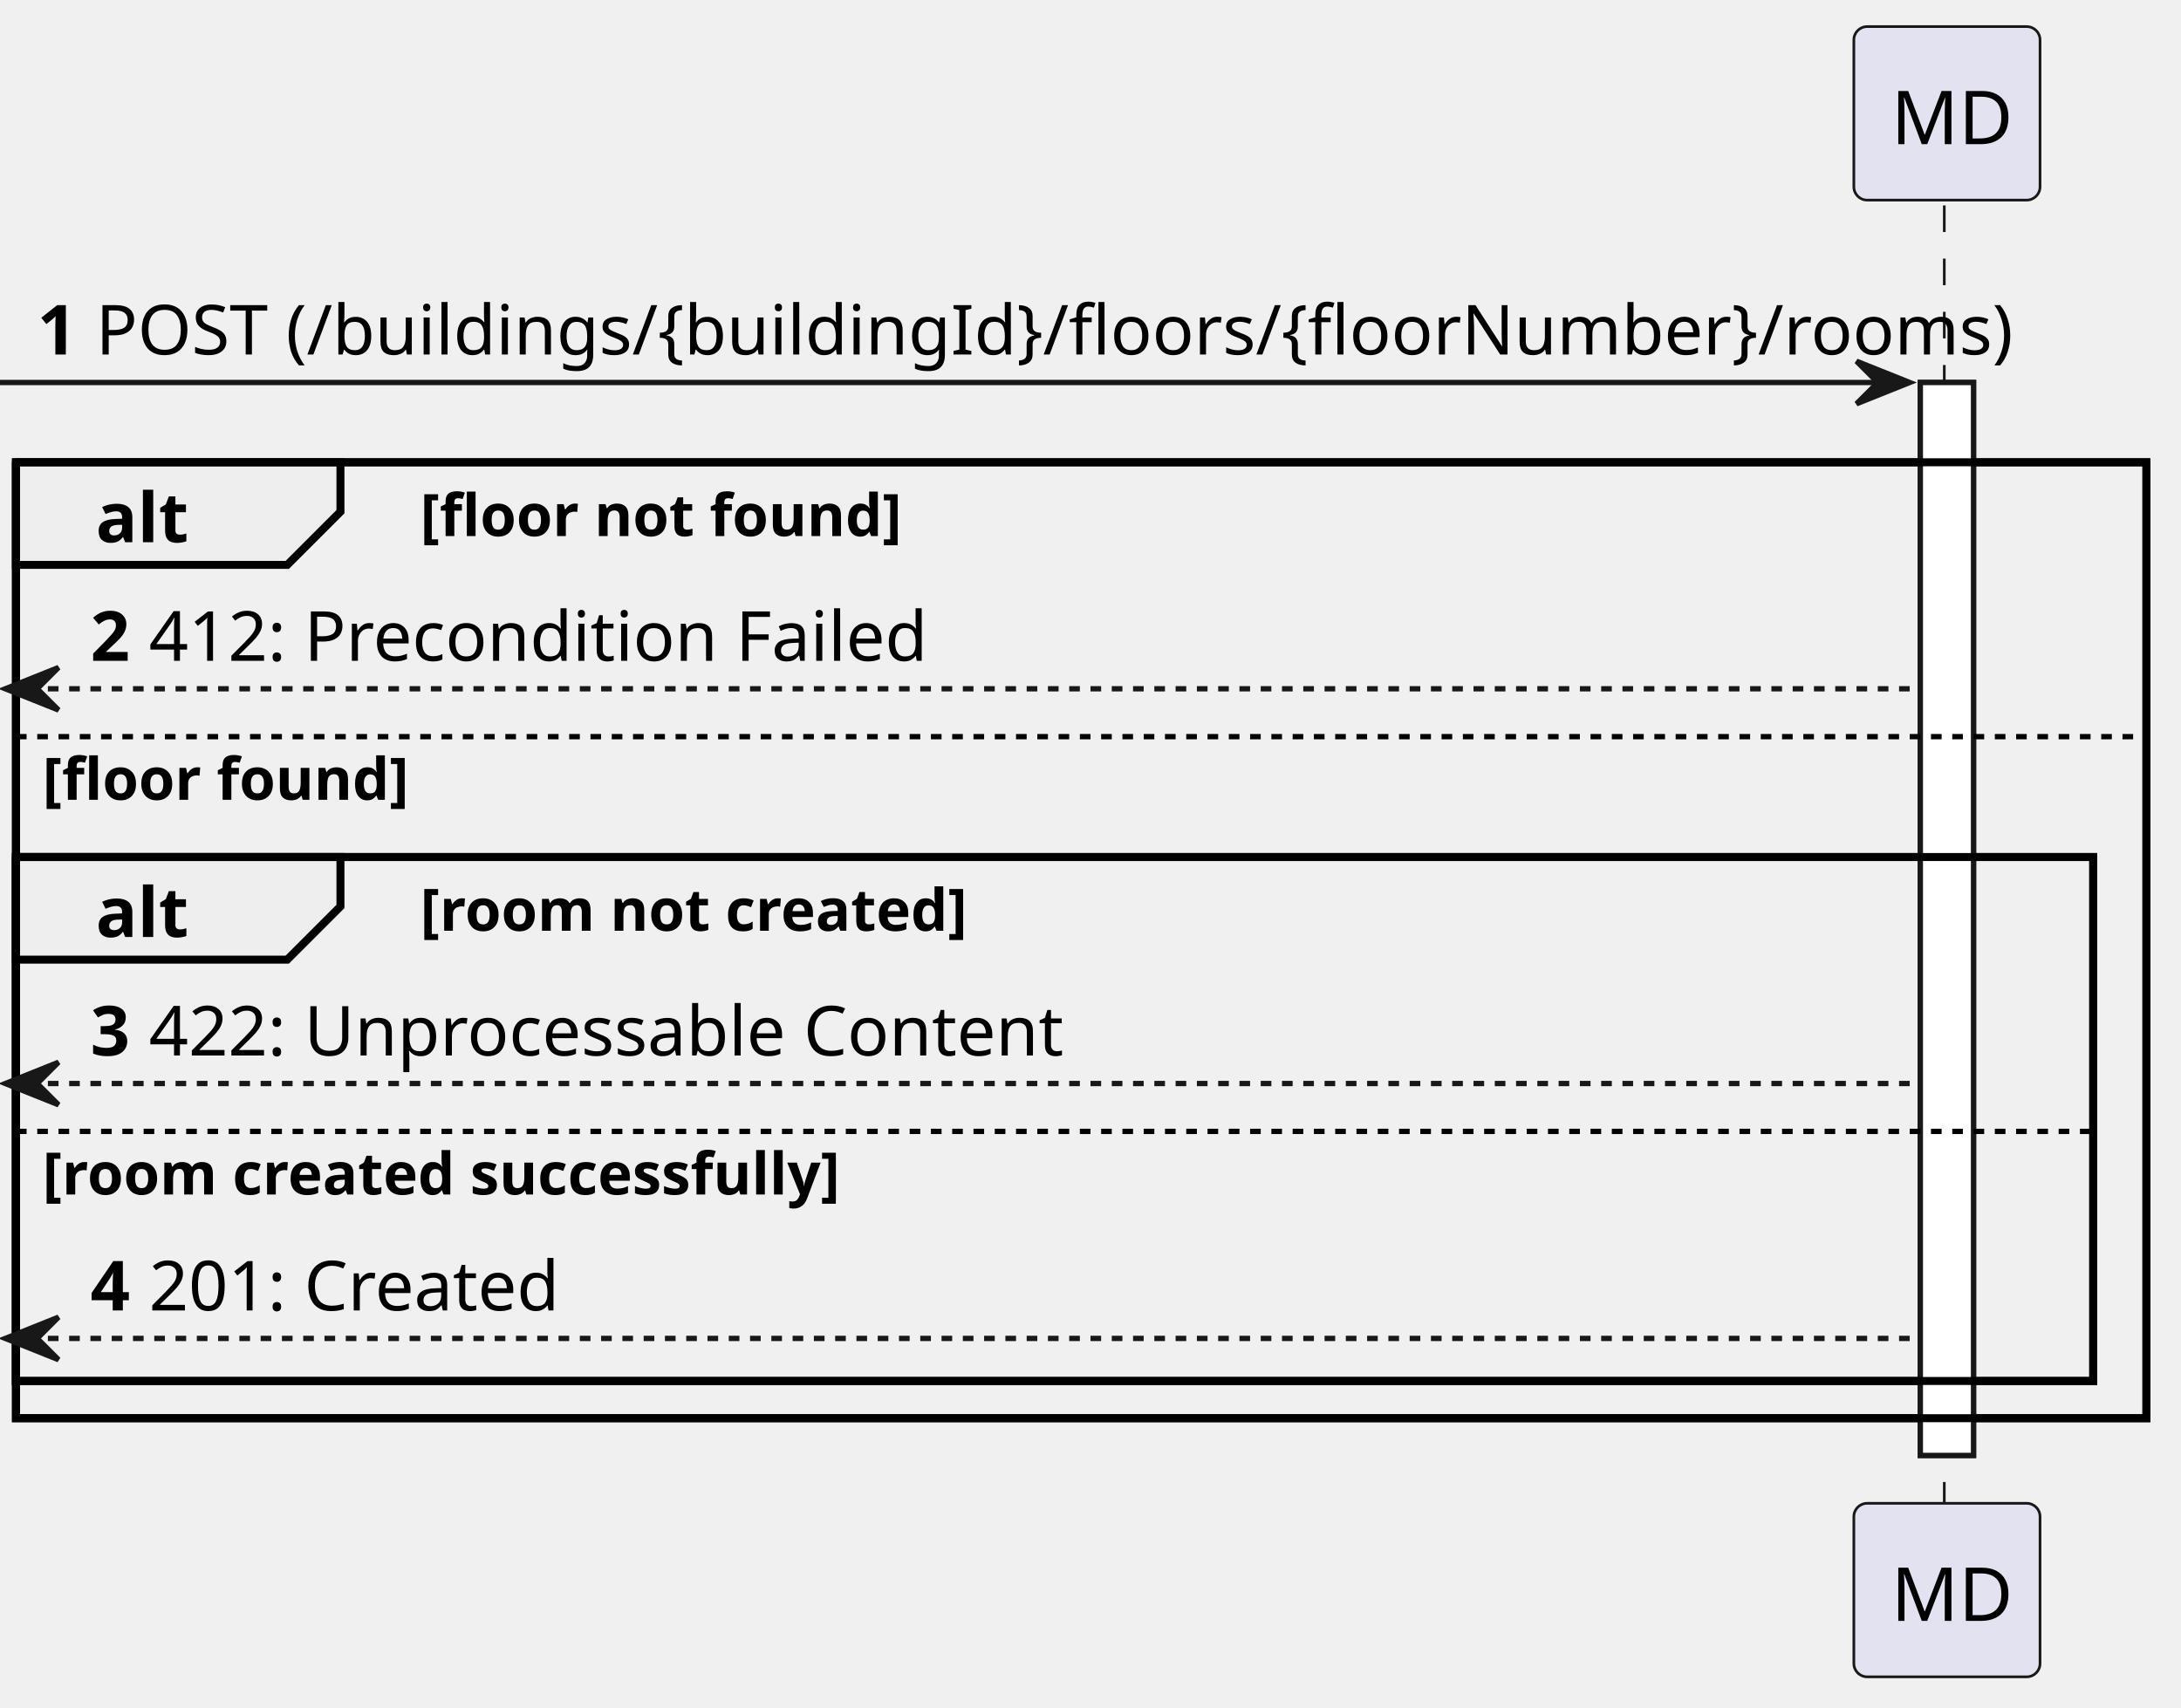
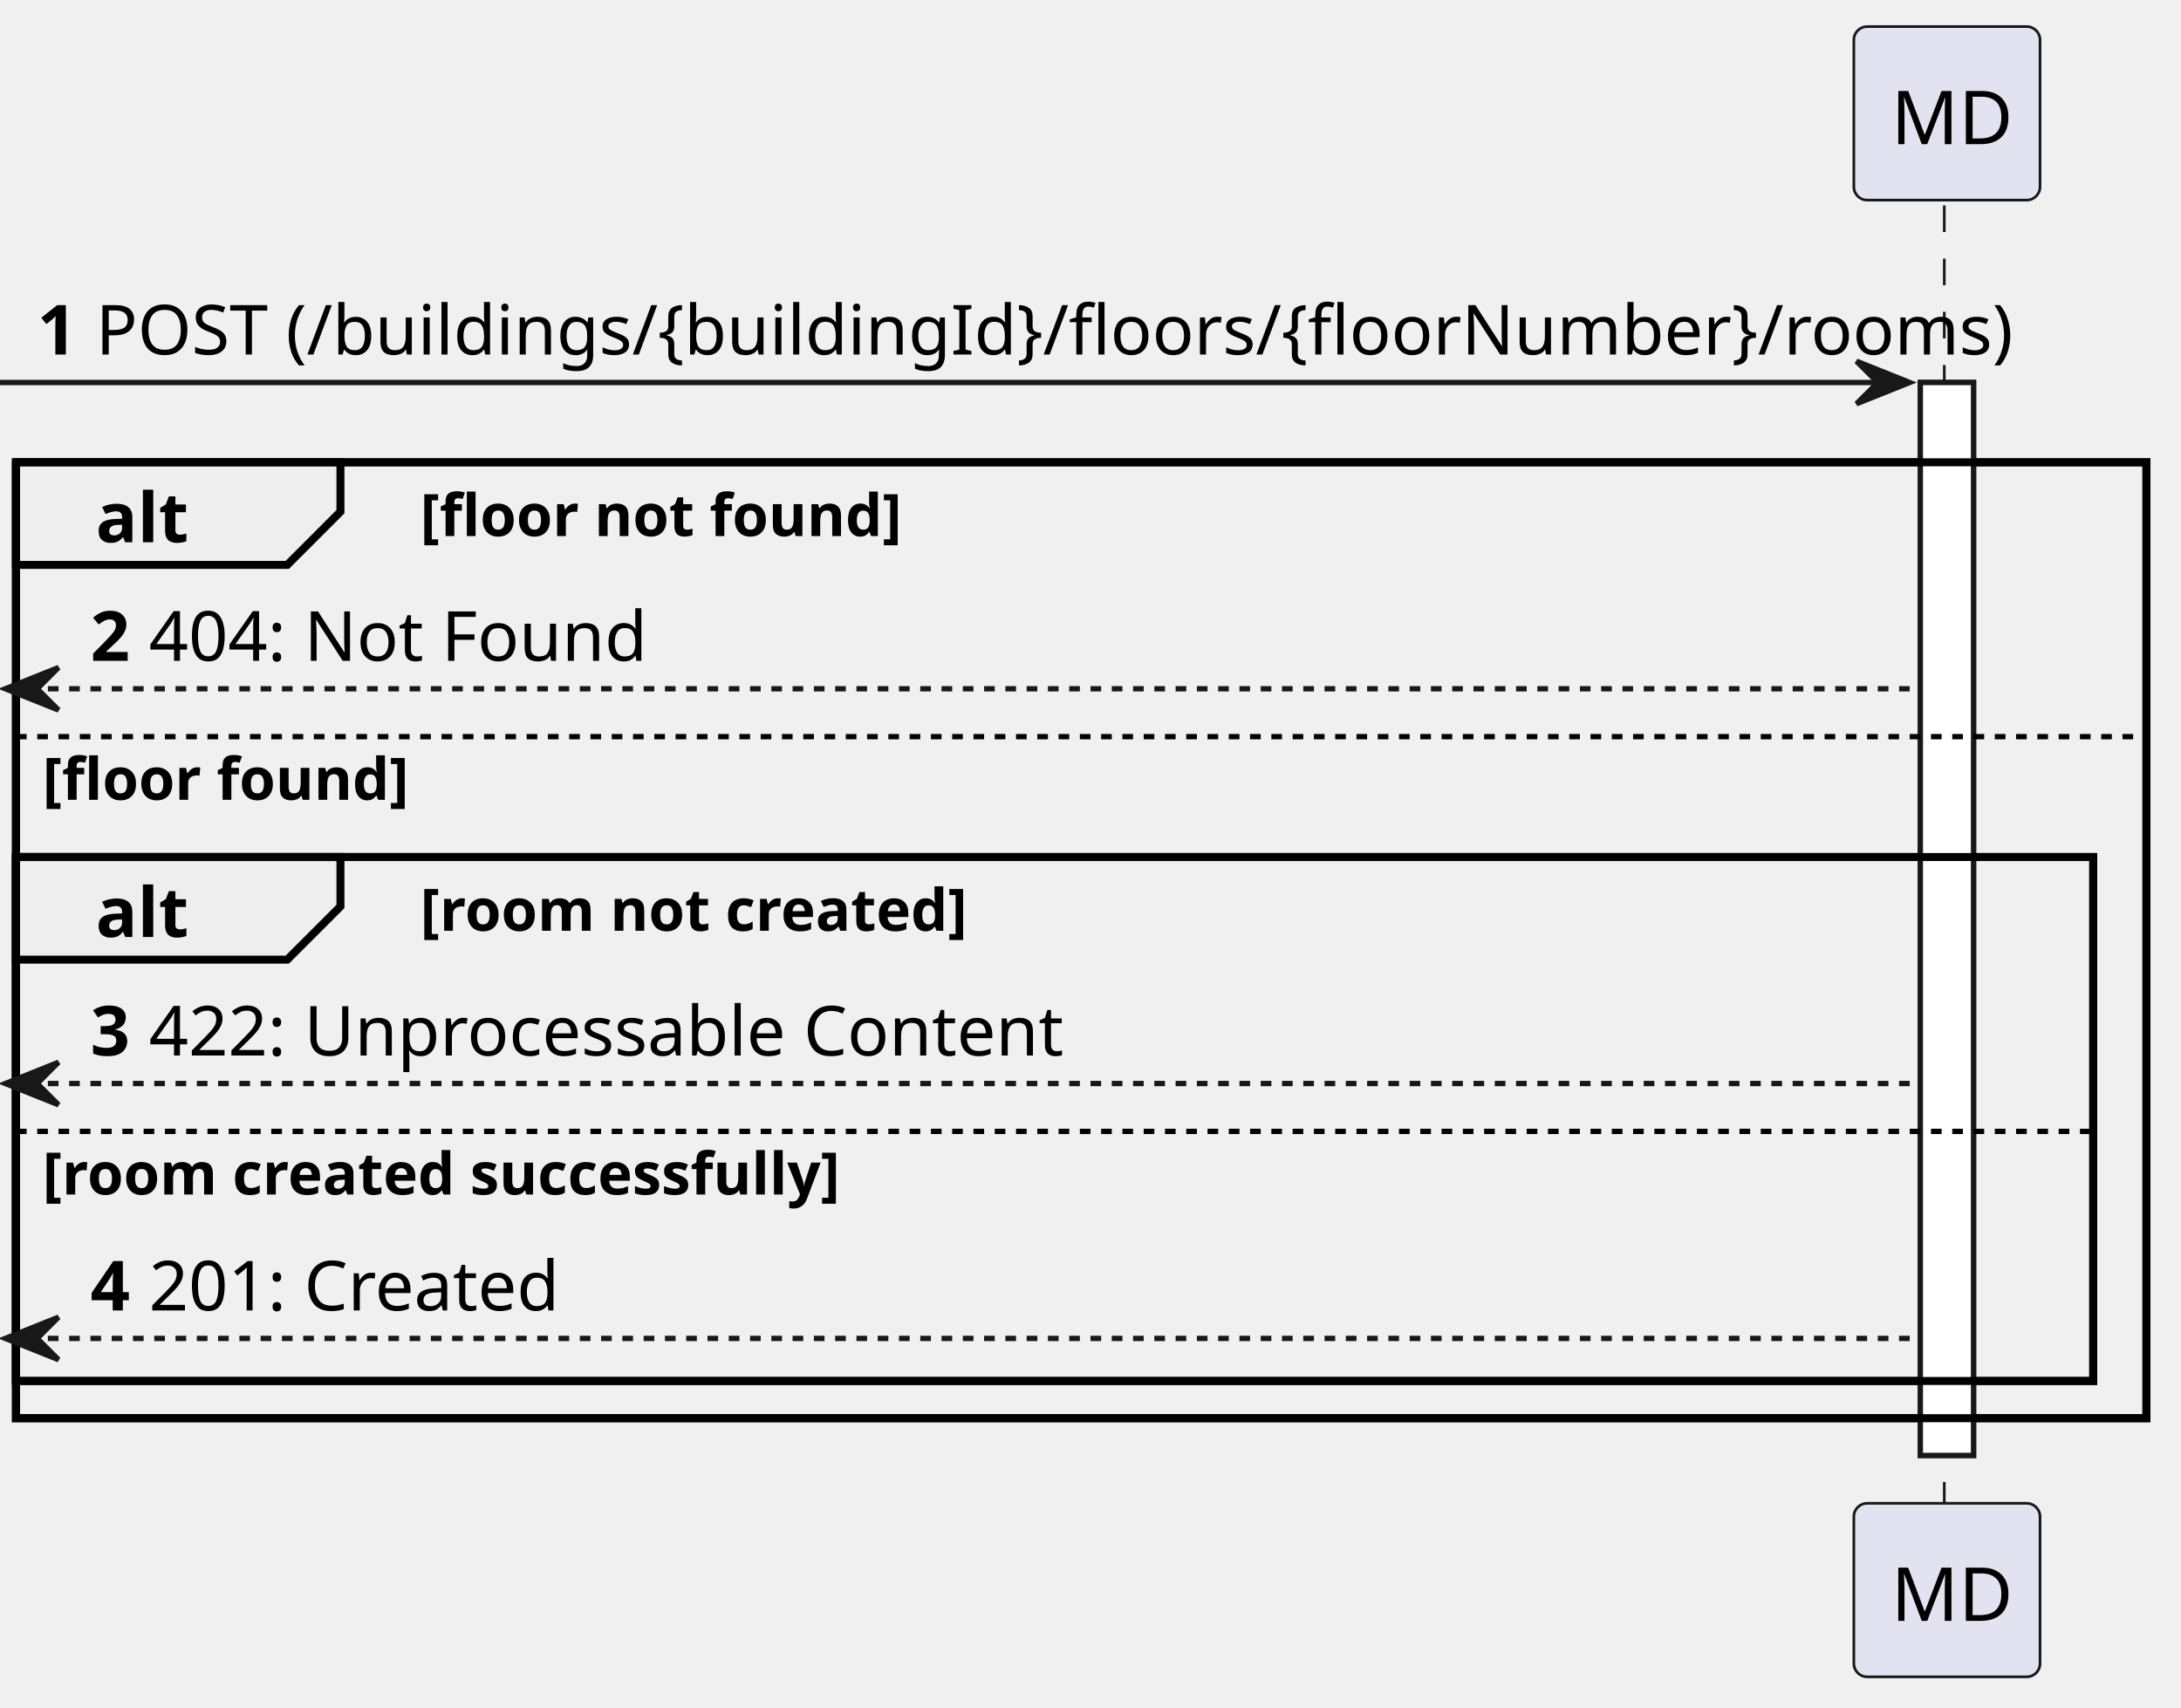
<svg xmlns="http://www.w3.org/2000/svg" contentStyleType="text/css" height="321px" preserveAspectRatio="none" style="width:410px;height:321px;background:#FFFFFF;" version="1.1" viewBox="0 0 410 321" width="410px" zoomAndPan="magnify">
  <defs />
  <g>
    <rect fill="#FFFFFF" height="201.717" style="stroke:#181818;stroke-width:1.0;" width="10" x="361" y="71.912" />
    <rect fill="none" height="179.717" style="stroke:#000000;stroke-width:1.5;" width="400.5" x="3" y="86.912" />
    <rect fill="none" height="98.504" style="stroke:#000000;stroke-width:1.5;" width="390.5" x="3" y="161.125" />
    <line style="stroke:#181818;stroke-width:0.5;stroke-dasharray:5.0,5.0;" x1="365.5" x2="365.5" y1="38.621" y2="283.629" />
    <rect fill="#E2E2F0" height="32.621" rx="2.5" ry="2.5" style="stroke:#181818;stroke-width:0.5;" width="35" x="348.5" y="5" />
    <text fill="#000000" font-family="sans-serif" font-size="14" lengthAdjust="spacing" textLength="21" x="355.5" y="27.107">MD</text>
    <rect fill="#E2E2F0" height="32.621" rx="2.5" ry="2.5" style="stroke:#181818;stroke-width:0.5;" width="35" x="348.5" y="282.629" />
    <text fill="#000000" font-family="sans-serif" font-size="14" lengthAdjust="spacing" textLength="21" x="355.5" y="304.736">MD</text>
    <rect fill="#FFFFFF" height="201.717" style="stroke:#181818;stroke-width:1.0;" width="10" x="361" y="71.912" />
    <polygon fill="#181818" points="349,67.912,359,71.912,349,75.912,353,71.912" style="stroke:#181818;stroke-width:1.0;" />
    <line style="stroke:#181818;stroke-width:1.0;" x1="0" x2="355" y1="71.912" y2="71.912" />
    <text fill="#000000" font-family="sans-serif" font-size="13" font-weight="bold" lengthAdjust="spacing" textLength="7" x="7" y="66.649">1</text>
    <text fill="#000000" font-family="sans-serif" font-size="13" lengthAdjust="spacing" textLength="324" x="18" y="66.649">POST (/buildings/{buildingId}/floors/{floorNumber}/rooms)</text>
    <path d="M3,86.912 L64,86.912 L64,96.203 L54,106.203 L3,106.203 L3,86.912 " fill="#EEEEEE" style="stroke:#000000;stroke-width:1.5;" />
    <rect fill="none" height="179.717" style="stroke:#000000;stroke-width:1.5;" width="400.5" x="3" y="86.912" />
    <text fill="#000000" font-family="sans-serif" font-size="13" font-weight="bold" lengthAdjust="spacing" textLength="16" x="18" y="101.94">alt</text>
    <text fill="#000000" font-family="sans-serif" font-size="11" font-weight="bold" lengthAdjust="spacing" textLength="90" x="79" y="100.782">[floor not found]</text>
    <polygon fill="#181818" points="11,125.494,1,129.494,11,133.494,7,129.494" style="stroke:#181818;stroke-width:1.0;" />
    <line style="stroke:#181818;stroke-width:1.0;stroke-dasharray:2.0,2.0;" x1="5" x2="360" y1="129.494" y2="129.494" />
    <text fill="#000000" font-family="sans-serif" font-size="13" font-weight="bold" lengthAdjust="spacing" textLength="7" x="17" y="124.231">2</text>
-     <text fill="#000000" font-family="sans-serif" font-size="13" lengthAdjust="spacing" textLength="140" x="28" y="124.231">412: Precondition Failed</text>
+     <text fill="#000000" font-family="sans-serif" font-size="13" lengthAdjust="spacing" textLength="89" x="28" y="124.231">404: Not Found</text>
    <line style="stroke:#000000;stroke-width:1.0;stroke-dasharray:2.0,2.0;" x1="3" x2="403.5" y1="138.494" y2="138.494" />
    <text fill="#000000" font-family="sans-serif" font-size="11" font-weight="bold" lengthAdjust="spacing" textLength="69" x="8" y="150.364">[floor found]</text>
    <path d="M3,161.125 L64,161.125 L64,170.416 L54,180.416 L3,180.416 L3,161.125 " fill="#EEEEEE" style="stroke:#000000;stroke-width:1.5;" />
    <rect fill="none" height="98.504" style="stroke:#000000;stroke-width:1.5;" width="390.5" x="3" y="161.125" />
    <text fill="#000000" font-family="sans-serif" font-size="13" font-weight="bold" lengthAdjust="spacing" textLength="16" x="18" y="176.153">alt</text>
    <text fill="#000000" font-family="sans-serif" font-size="11" font-weight="bold" lengthAdjust="spacing" textLength="104" x="79" y="174.995">[room not created]</text>
    <polygon fill="#181818" points="11,199.707,1,203.707,11,207.707,7,203.707" style="stroke:#181818;stroke-width:1.0;" />
    <line style="stroke:#181818;stroke-width:1.0;stroke-dasharray:2.0,2.0;" x1="5" x2="360" y1="203.707" y2="203.707" />
    <text fill="#000000" font-family="sans-serif" font-size="13" font-weight="bold" lengthAdjust="spacing" textLength="7" x="17" y="198.444">3</text>
    <text fill="#000000" font-family="sans-serif" font-size="13" lengthAdjust="spacing" textLength="164" x="28" y="198.444">422: Unprocessable Content</text>
    <line style="stroke:#000000;stroke-width:1.0;stroke-dasharray:2.0,2.0;" x1="3" x2="393.5" y1="212.707" y2="212.707" />
    <text fill="#000000" font-family="sans-serif" font-size="11" font-weight="bold" lengthAdjust="spacing" textLength="156" x="8" y="224.577">[room created successfully]</text>
    <polygon fill="#181818" points="11,247.629,1,251.629,11,255.629,7,251.629" style="stroke:#181818;stroke-width:1.0;" />
    <line style="stroke:#181818;stroke-width:1.0;stroke-dasharray:2.0,2.0;" x1="5" x2="360" y1="251.629" y2="251.629" />
    <text fill="#000000" font-family="sans-serif" font-size="13" font-weight="bold" lengthAdjust="spacing" textLength="7" x="17" y="246.366">4</text>
    <text fill="#000000" font-family="sans-serif" font-size="13" lengthAdjust="spacing" textLength="74" x="28" y="246.366">201: Created</text>
  </g>
</svg>
